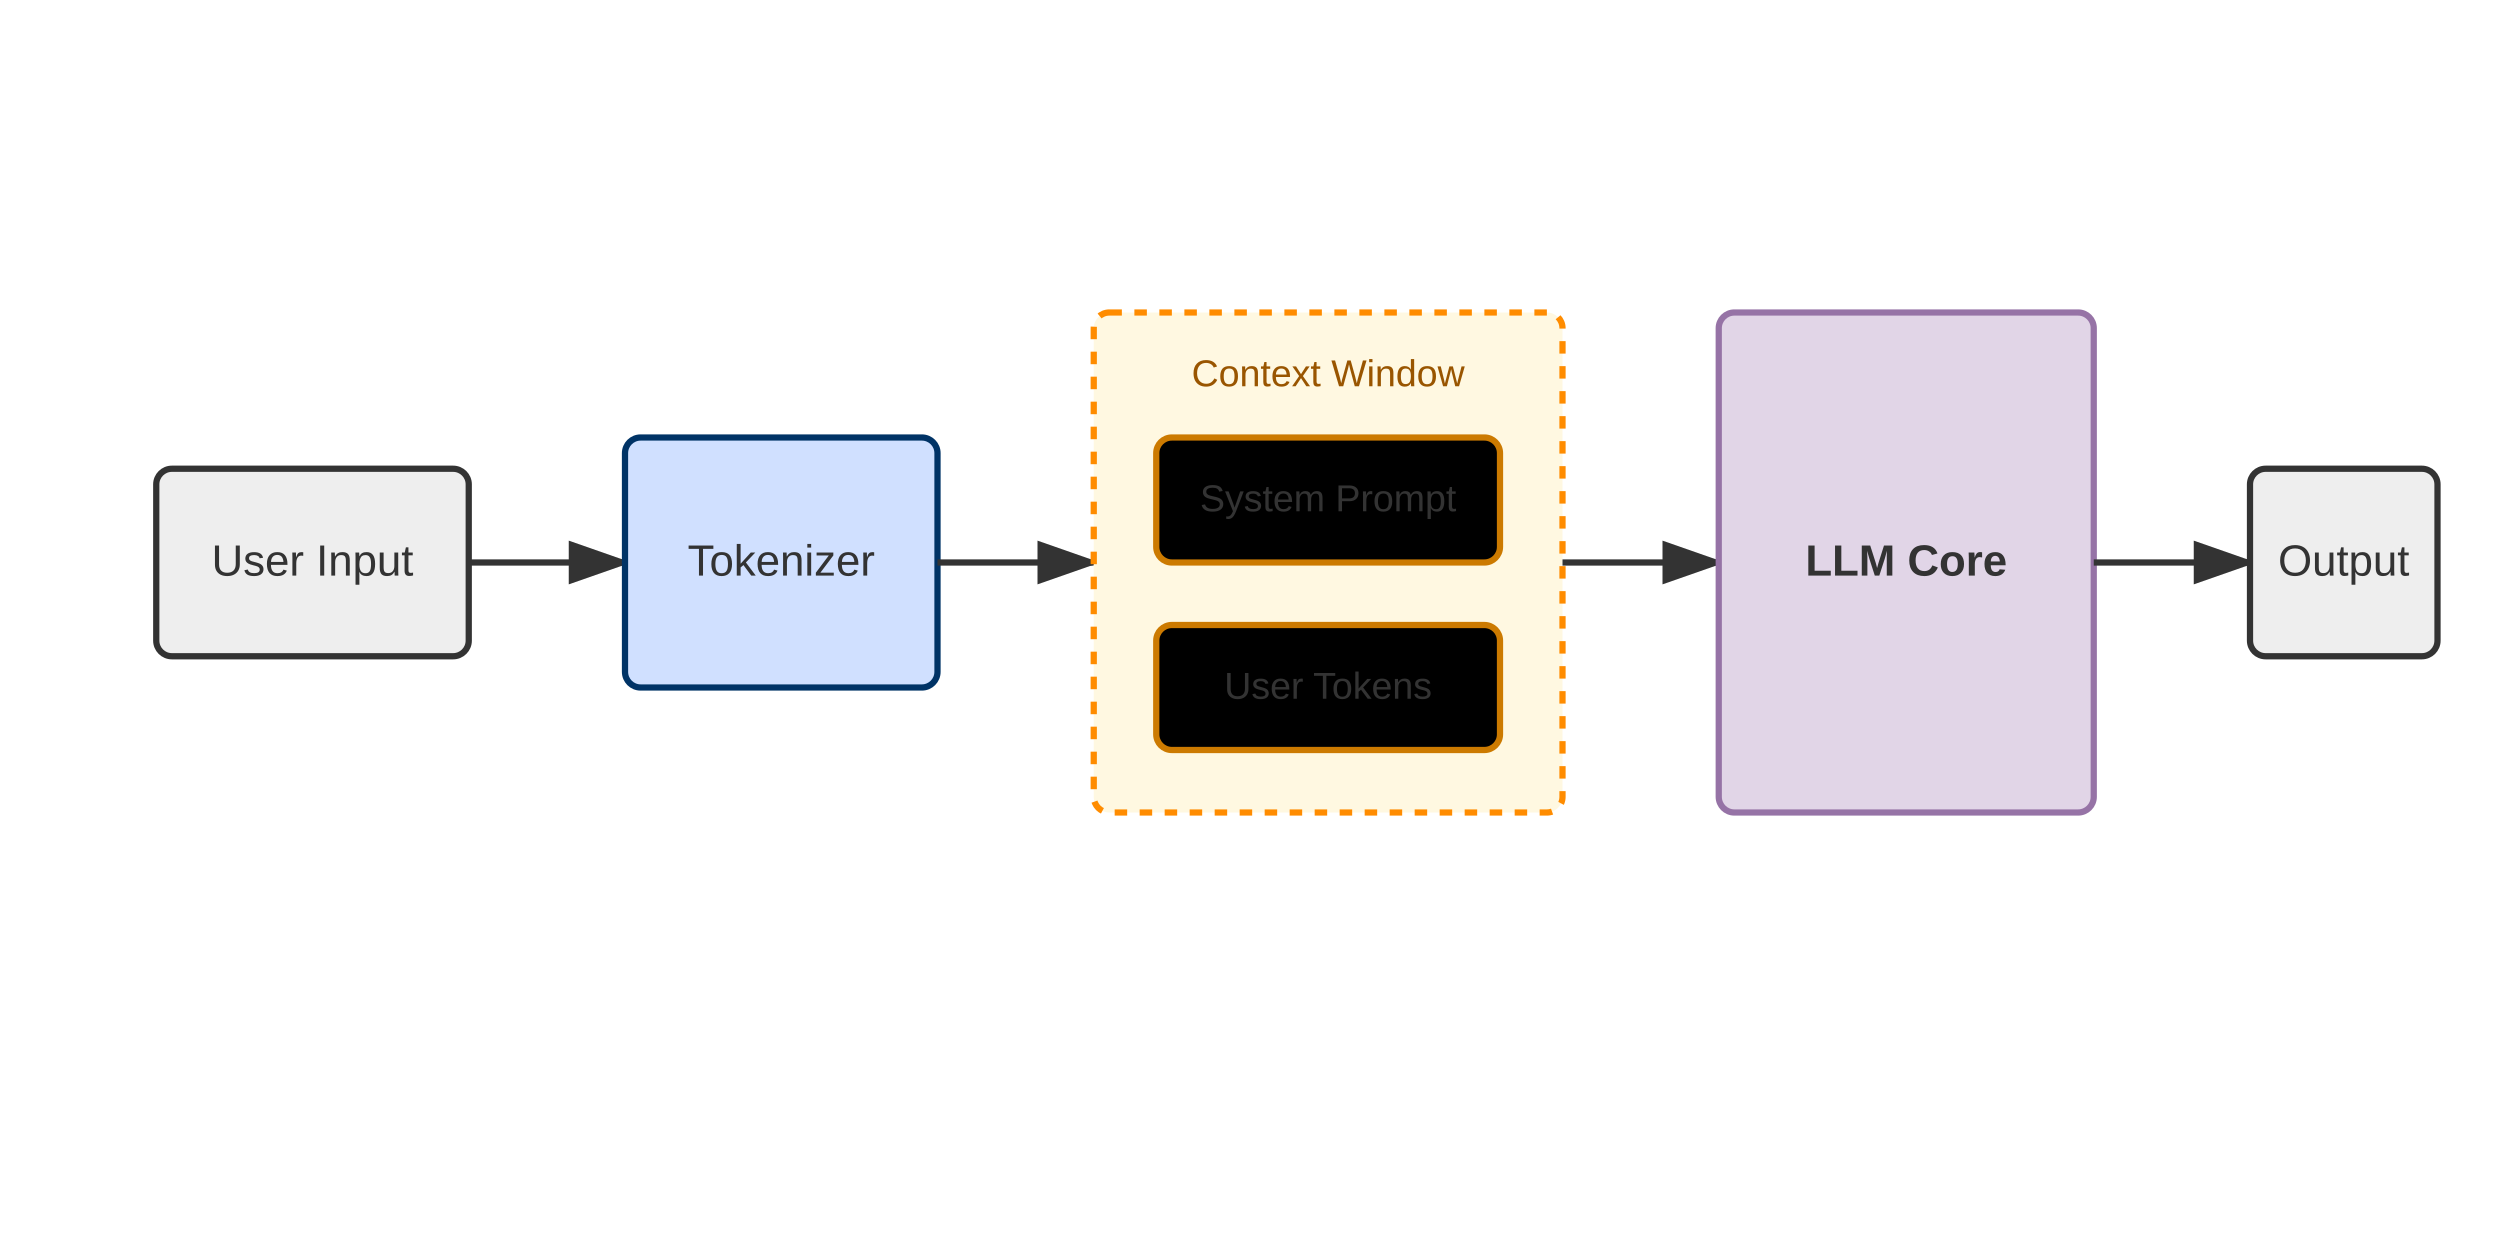
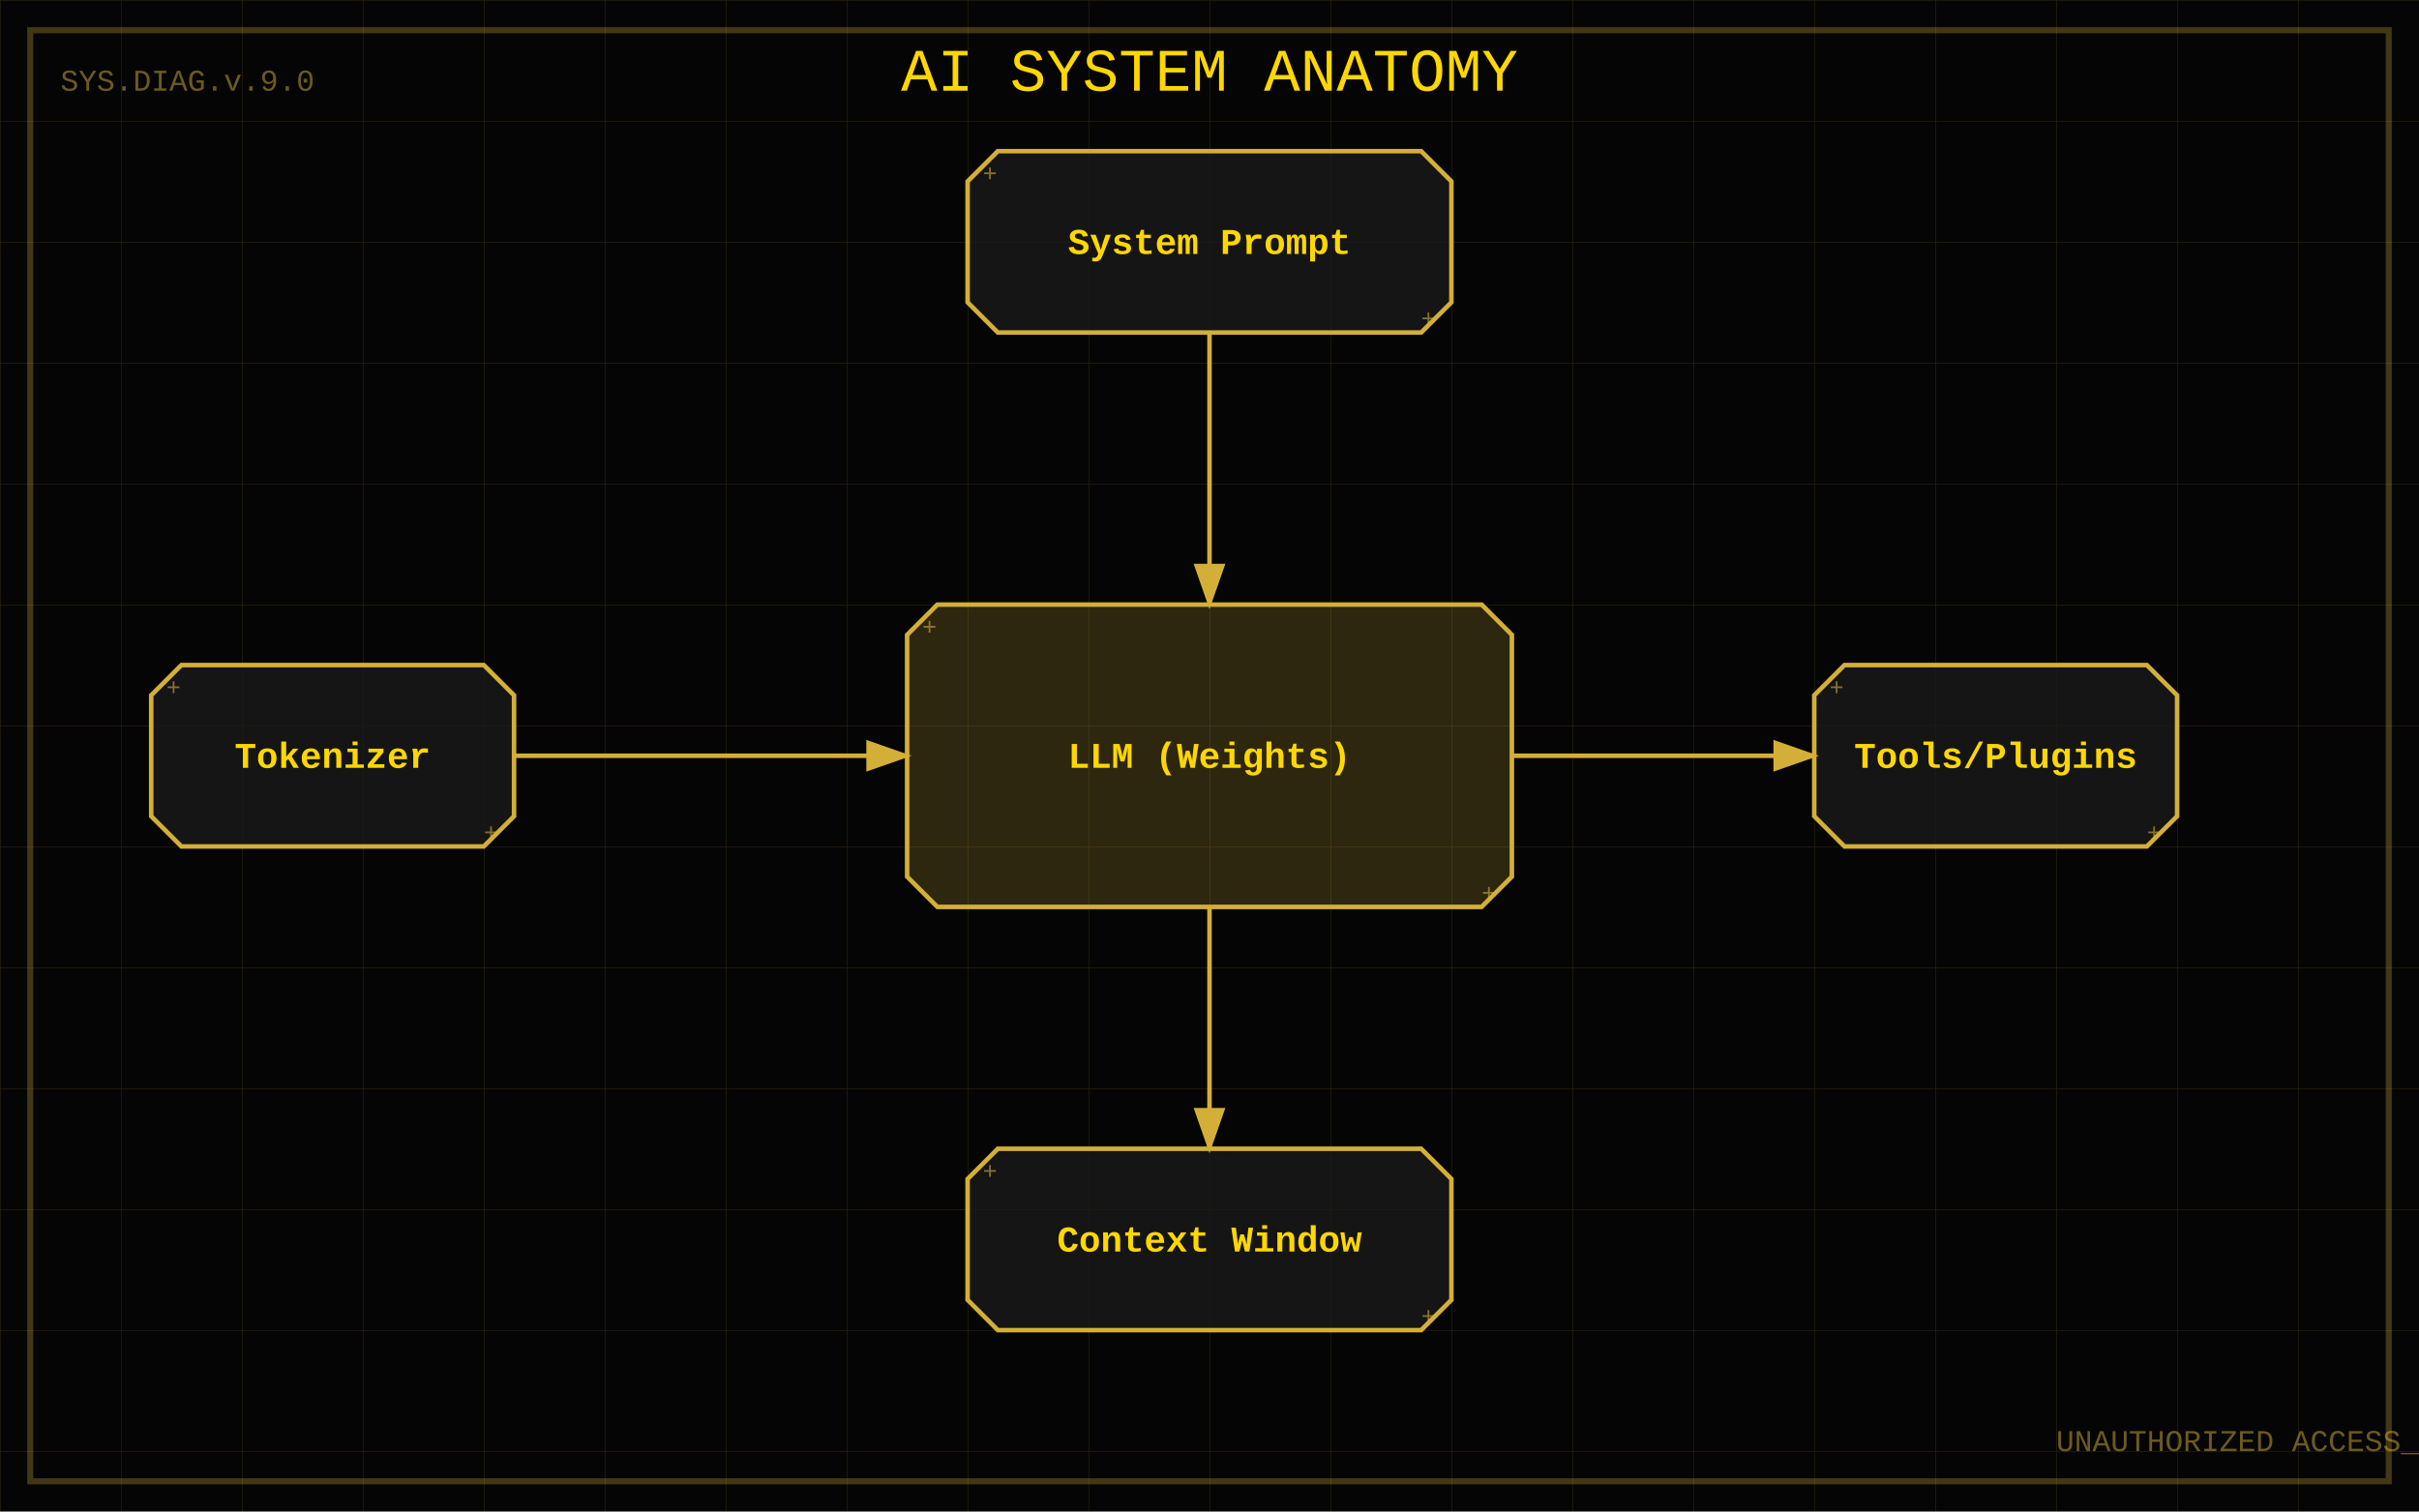
- <svg xmlns="http://www.w3.org/2000/svg" width="800" height="400" viewBox="0 0 800 400">
+ <svg xmlns="http://www.w3.org/2000/svg" viewBox="0 0 800 500">
  <defs>
+     <pattern id="grid" width="40" height="40" patternUnits="userSpaceOnUse">
+       <path d="M 40 0 L 0 0 0 40" fill="none" stroke="#D4AF37" stroke-width="0.5" opacity="0.15" />
+     </pattern>
    <marker id="arrowhead" markerWidth="10" markerHeight="7" refX="9" refY="3.5" orient="auto">
-       <polygon points="0 0, 10 3.5, 0 7" fill="#333" />
+       <polygon points="0 0, 10 3.5, 0 7" fill="#D4AF37" />
+     </marker>
+     <marker id="dot" markerWidth="6" markerHeight="6" refX="3" refY="3" orient="auto">
+       <circle cx="3" cy="3" r="3" fill="#D4AF37" />
    </marker>
  </defs>
-   <rect width="100%" height="100%" fill="#ffffff" />
-   <rect x="50" y="150" width="100" height="60" rx="5" ry="5" fill="#eee" stroke="#333" stroke-width="2" opacity="1.0" />
-   <text x="100" y="180" font-family="Arial, sans-serif" font-size="14" fill="#333" text-anchor="middle" font-weight="normal" dy=".3em">User Input</text>
-   <line x1="150" y1="180" x2="200" y2="180" stroke="#333" stroke-width="2" marker-end="url(#arrowhead)" />
-   <rect x="200" y="140" width="100" height="80" rx="5" ry="5" fill="#d0e0ff" stroke="#003366" stroke-width="2" opacity="1.0" />
-   <text x="250" y="180" font-family="Arial, sans-serif" font-size="14" fill="#333" text-anchor="middle" font-weight="normal" dy=".3em">Tokenizer</text>
-   <line x1="300" y1="180" x2="350" y2="180" stroke="#333" stroke-width="2" marker-end="url(#arrowhead)" />
-   <rect x="350" y="100" width="150" height="160" rx="5" ry="5" fill="#fff8e1" stroke="#ff8c00" stroke-width="2" opacity="1.0" stroke-dasharray="4,4" />
-   <text x="425" y="120" font-family="Arial, sans-serif" font-size="12" fill="#995500" text-anchor="middle" font-weight="normal" dy=".3em">Context Window</text>
-   <rect x="370" y="140" width="110" height="40" rx="5" ry="5" fill="#xffd" stroke="#cc7a00" stroke-width="2" opacity="1.0" />
-   <text x="425" y="160" font-family="Arial, sans-serif" font-size="12" fill="#333" text-anchor="middle" font-weight="normal" dy=".3em">System Prompt</text>
-   <rect x="370" y="200" width="110" height="40" rx="5" ry="5" fill="#xffd" stroke="#cc7a00" stroke-width="2" opacity="1.0" />
-   <text x="425" y="220" font-family="Arial, sans-serif" font-size="12" fill="#333" text-anchor="middle" font-weight="normal" dy=".3em">User Tokens</text>
-   <line x1="500" y1="180" x2="550" y2="180" stroke="#333" stroke-width="2" marker-end="url(#arrowhead)" />
-   <rect x="550" y="100" width="120" height="160" rx="5" ry="5" fill="#e1d5e7" stroke="#9673a6" stroke-width="2" opacity="1.0" />
-   <text x="610" y="180" font-family="Arial, sans-serif" font-size="14" fill="#333" text-anchor="middle" font-weight="bold" dy=".3em">LLM Core</text>
-   <line x1="670" y1="180" x2="720" y2="180" stroke="#333" stroke-width="2" marker-end="url(#arrowhead)" />
-   <rect x="720" y="150" width="60" height="60" rx="5" ry="5" fill="#eee" stroke="#333" stroke-width="2" opacity="1.0" />
-   <text x="750" y="180" font-family="Arial, sans-serif" font-size="14" fill="#333" text-anchor="middle" font-weight="normal" dy=".3em">Output</text>
+   <rect width="100%" height="100%" fill="#050505" />
+   <rect width="100%" height="100%" fill="url(#grid)" />
+   <text x="400" y="30" fill="#FFD700" font-family="Courier New" font-size="20" text-anchor="middle">AI SYSTEM ANATOMY</text>
+   <polygon points="310,200 490,200 500,210 500,290 490,300 310,300 300,290 300,210" fill="#D4AF37" stroke="#D4AF37" stroke-width="1.5" fill-opacity="0.2" />
+   <text x="305" y="210" fill="#D4AF37" font-family="Courier New" font-size="8" opacity="0.6">+</text>
+   <text x="490" y="298" fill="#D4AF37" font-family="Courier New" font-size="8" opacity="0.6">+</text>
+   <text x="400.0" y="254.0" fill="#FFD700" font-family="Courier New" font-size="12" font-weight="bold" text-anchor="middle">LLM (Weights)</text>
+   <polygon points="60,220 160,220 170,230 170,270 160,280 60,280 50,270 50,230" fill="#1A1A1A" stroke="#D4AF37" stroke-width="1.5" fill-opacity="0.8" />
+   <text x="55" y="230" fill="#D4AF37" font-family="Courier New" font-size="8" opacity="0.6">+</text>
+   <text x="160" y="278" fill="#D4AF37" font-family="Courier New" font-size="8" opacity="0.6">+</text>
+   <text x="110.0" y="254.0" fill="#FFD700" font-family="Courier New" font-size="12" font-weight="bold" text-anchor="middle">Tokenizer</text>
+   <line x1="170" y1="250" x2="300" y2="250" stroke="#D4AF37" stroke-width="1.5" marker-end="url(#arrowhead)" />
+   <polygon points="330,50 470,50 480,60 480,100 470,110 330,110 320,100 320,60" fill="#1A1A1A" stroke="#D4AF37" stroke-width="1.5" fill-opacity="0.8" />
+   <text x="325" y="60" fill="#D4AF37" font-family="Courier New" font-size="8" opacity="0.6">+</text>
+   <text x="470" y="108" fill="#D4AF37" font-family="Courier New" font-size="8" opacity="0.6">+</text>
+   <text x="400.0" y="84.0" fill="#FFD700" font-family="Courier New" font-size="12" font-weight="bold" text-anchor="middle">System Prompt</text>
+   <line x1="400" y1="110" x2="400" y2="200" stroke="#D4AF37" stroke-width="1.5" marker-end="url(#arrowhead)" />
+   <polygon points="610,220 710,220 720,230 720,270 710,280 610,280 600,270 600,230" fill="#1A1A1A" stroke="#D4AF37" stroke-width="1.5" fill-opacity="0.8" />
+   <text x="605" y="230" fill="#D4AF37" font-family="Courier New" font-size="8" opacity="0.6">+</text>
+   <text x="710" y="278" fill="#D4AF37" font-family="Courier New" font-size="8" opacity="0.6">+</text>
+   <text x="660.0" y="254.0" fill="#FFD700" font-family="Courier New" font-size="12" font-weight="bold" text-anchor="middle">Tools/Plugins</text>
+   <line x1="500" y1="250" x2="600" y2="250" stroke="#D4AF37" stroke-width="1.5" marker-end="url(#arrowhead)" />
+   <polygon points="330,380 470,380 480,390 480,430 470,440 330,440 320,430 320,390" fill="#1A1A1A" stroke="#D4AF37" stroke-width="1.5" fill-opacity="0.8" />
+   <text x="325" y="390" fill="#D4AF37" font-family="Courier New" font-size="8" opacity="0.6">+</text>
+   <text x="470" y="438" fill="#D4AF37" font-family="Courier New" font-size="8" opacity="0.6">+</text>
+   <text x="400.0" y="414.0" fill="#FFD700" font-family="Courier New" font-size="12" font-weight="bold" text-anchor="middle">Context Window</text>
+   <line x1="400" y1="300" x2="400" y2="380" stroke="#D4AF37" stroke-width="1.5" marker-end="url(#arrowhead)" />
+   <rect x="10" y="10" width="780" height="480" fill="none" stroke="#D4AF37" stroke-width="2" opacity="0.3" />
+   <text x="20" y="30" fill="#D4AF37" font-family="Courier New" font-size="10" opacity="0.5">SYS.DIAG.v.9.0</text>
+   <text x="680" y="480" fill="#D4AF37" font-family="Courier New" font-size="10" opacity="0.5">UNAUTHORIZED ACCESS_</text>
</svg>
